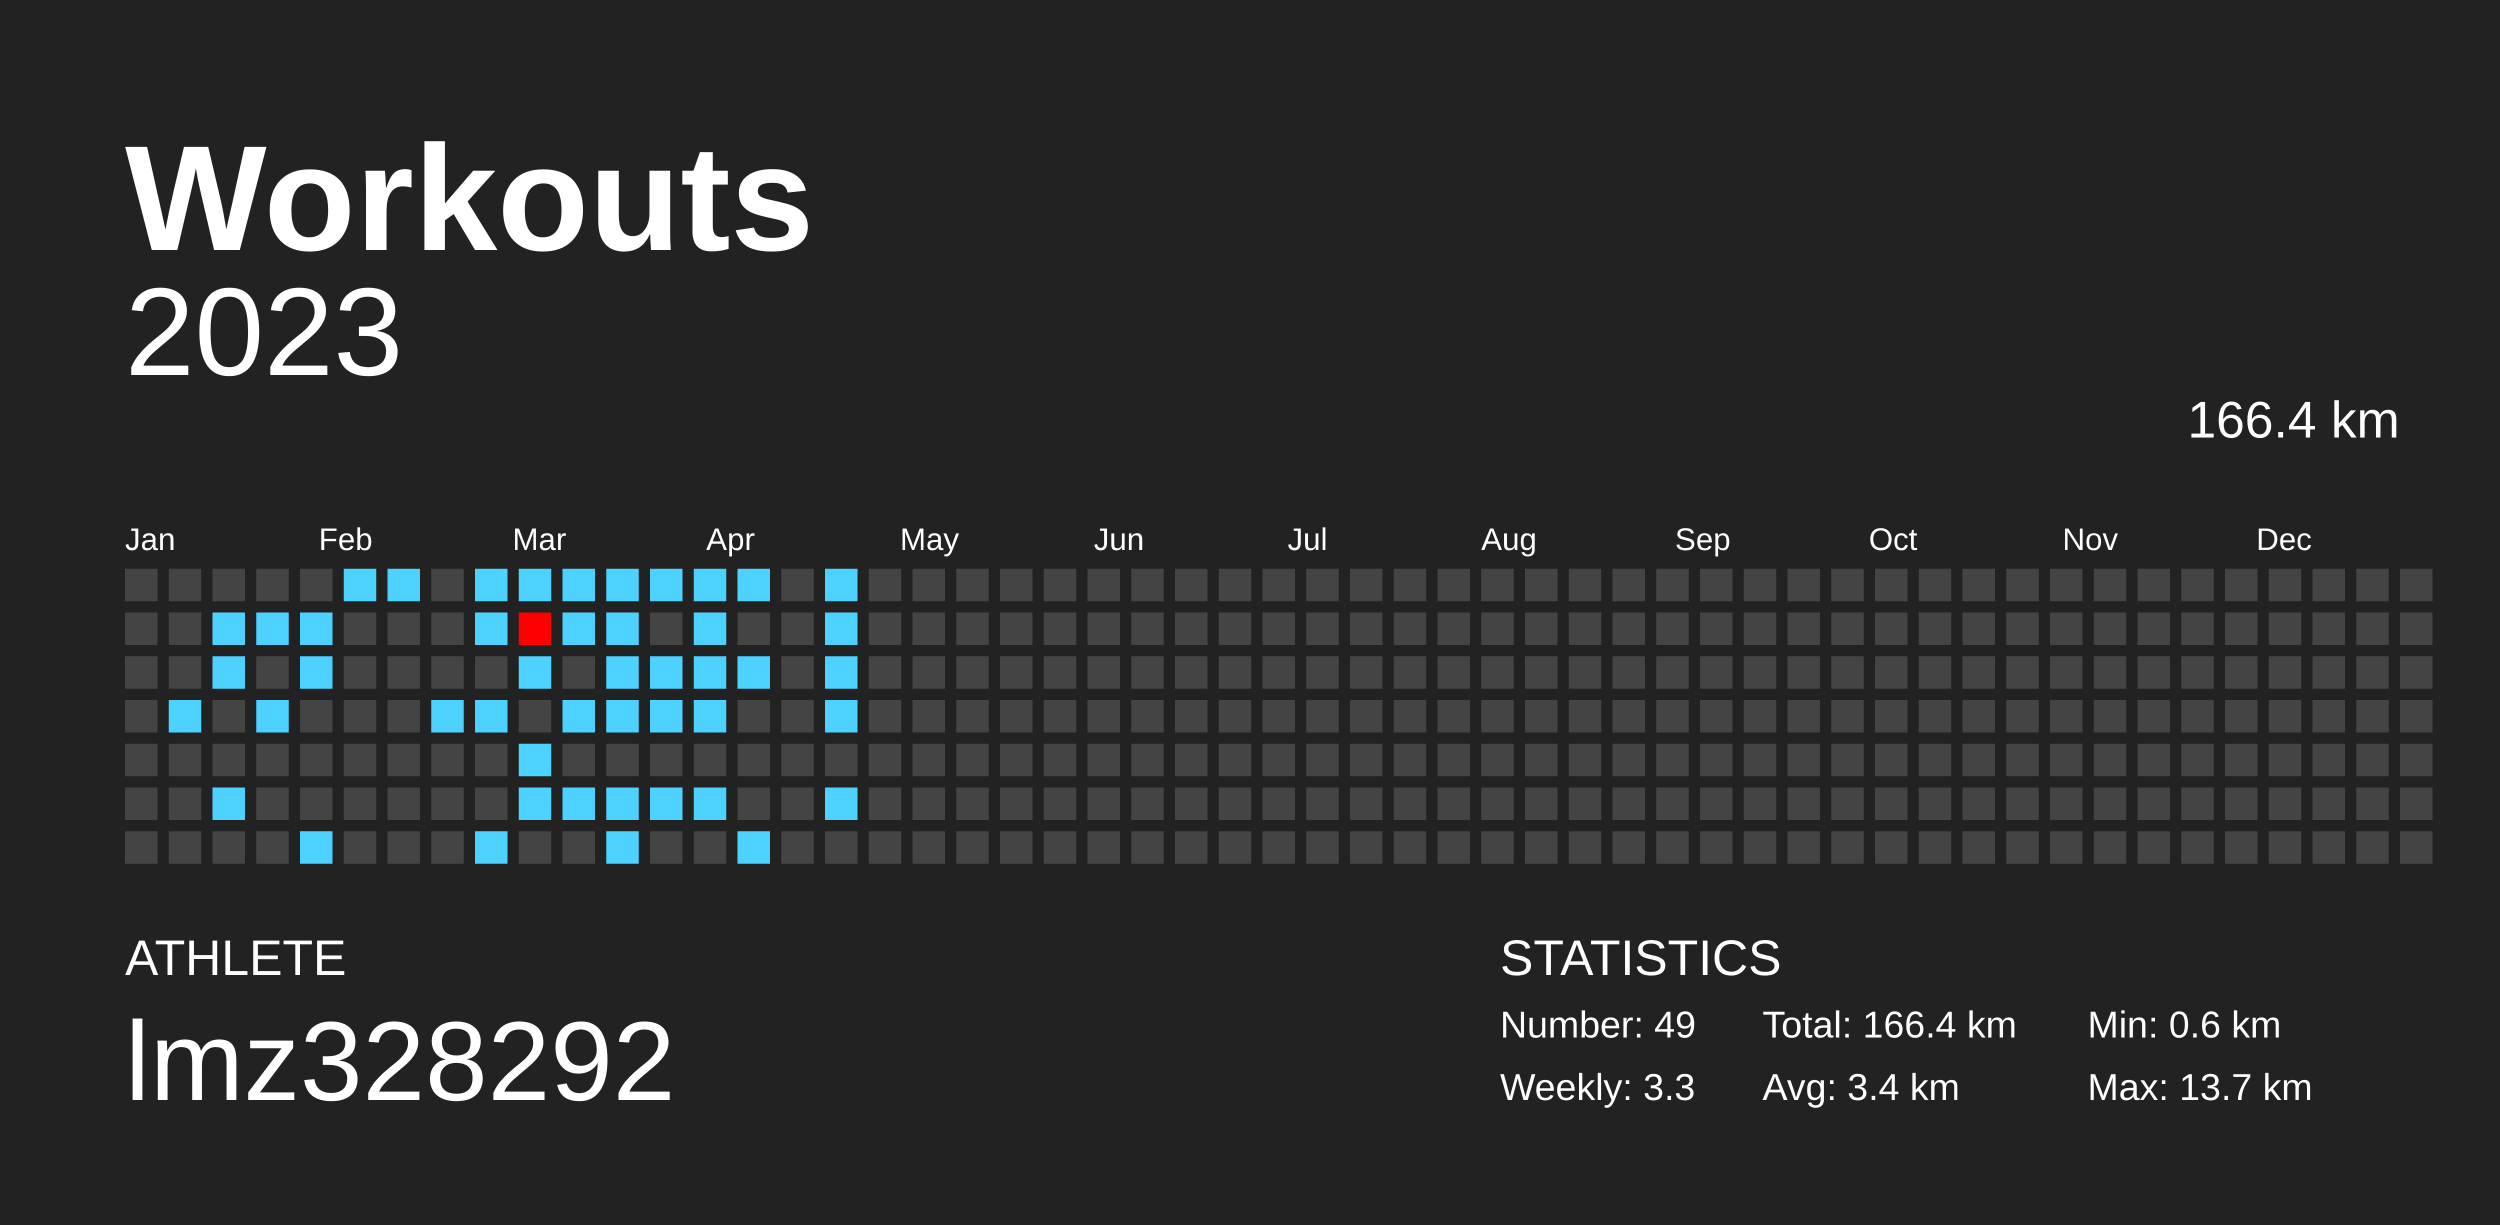
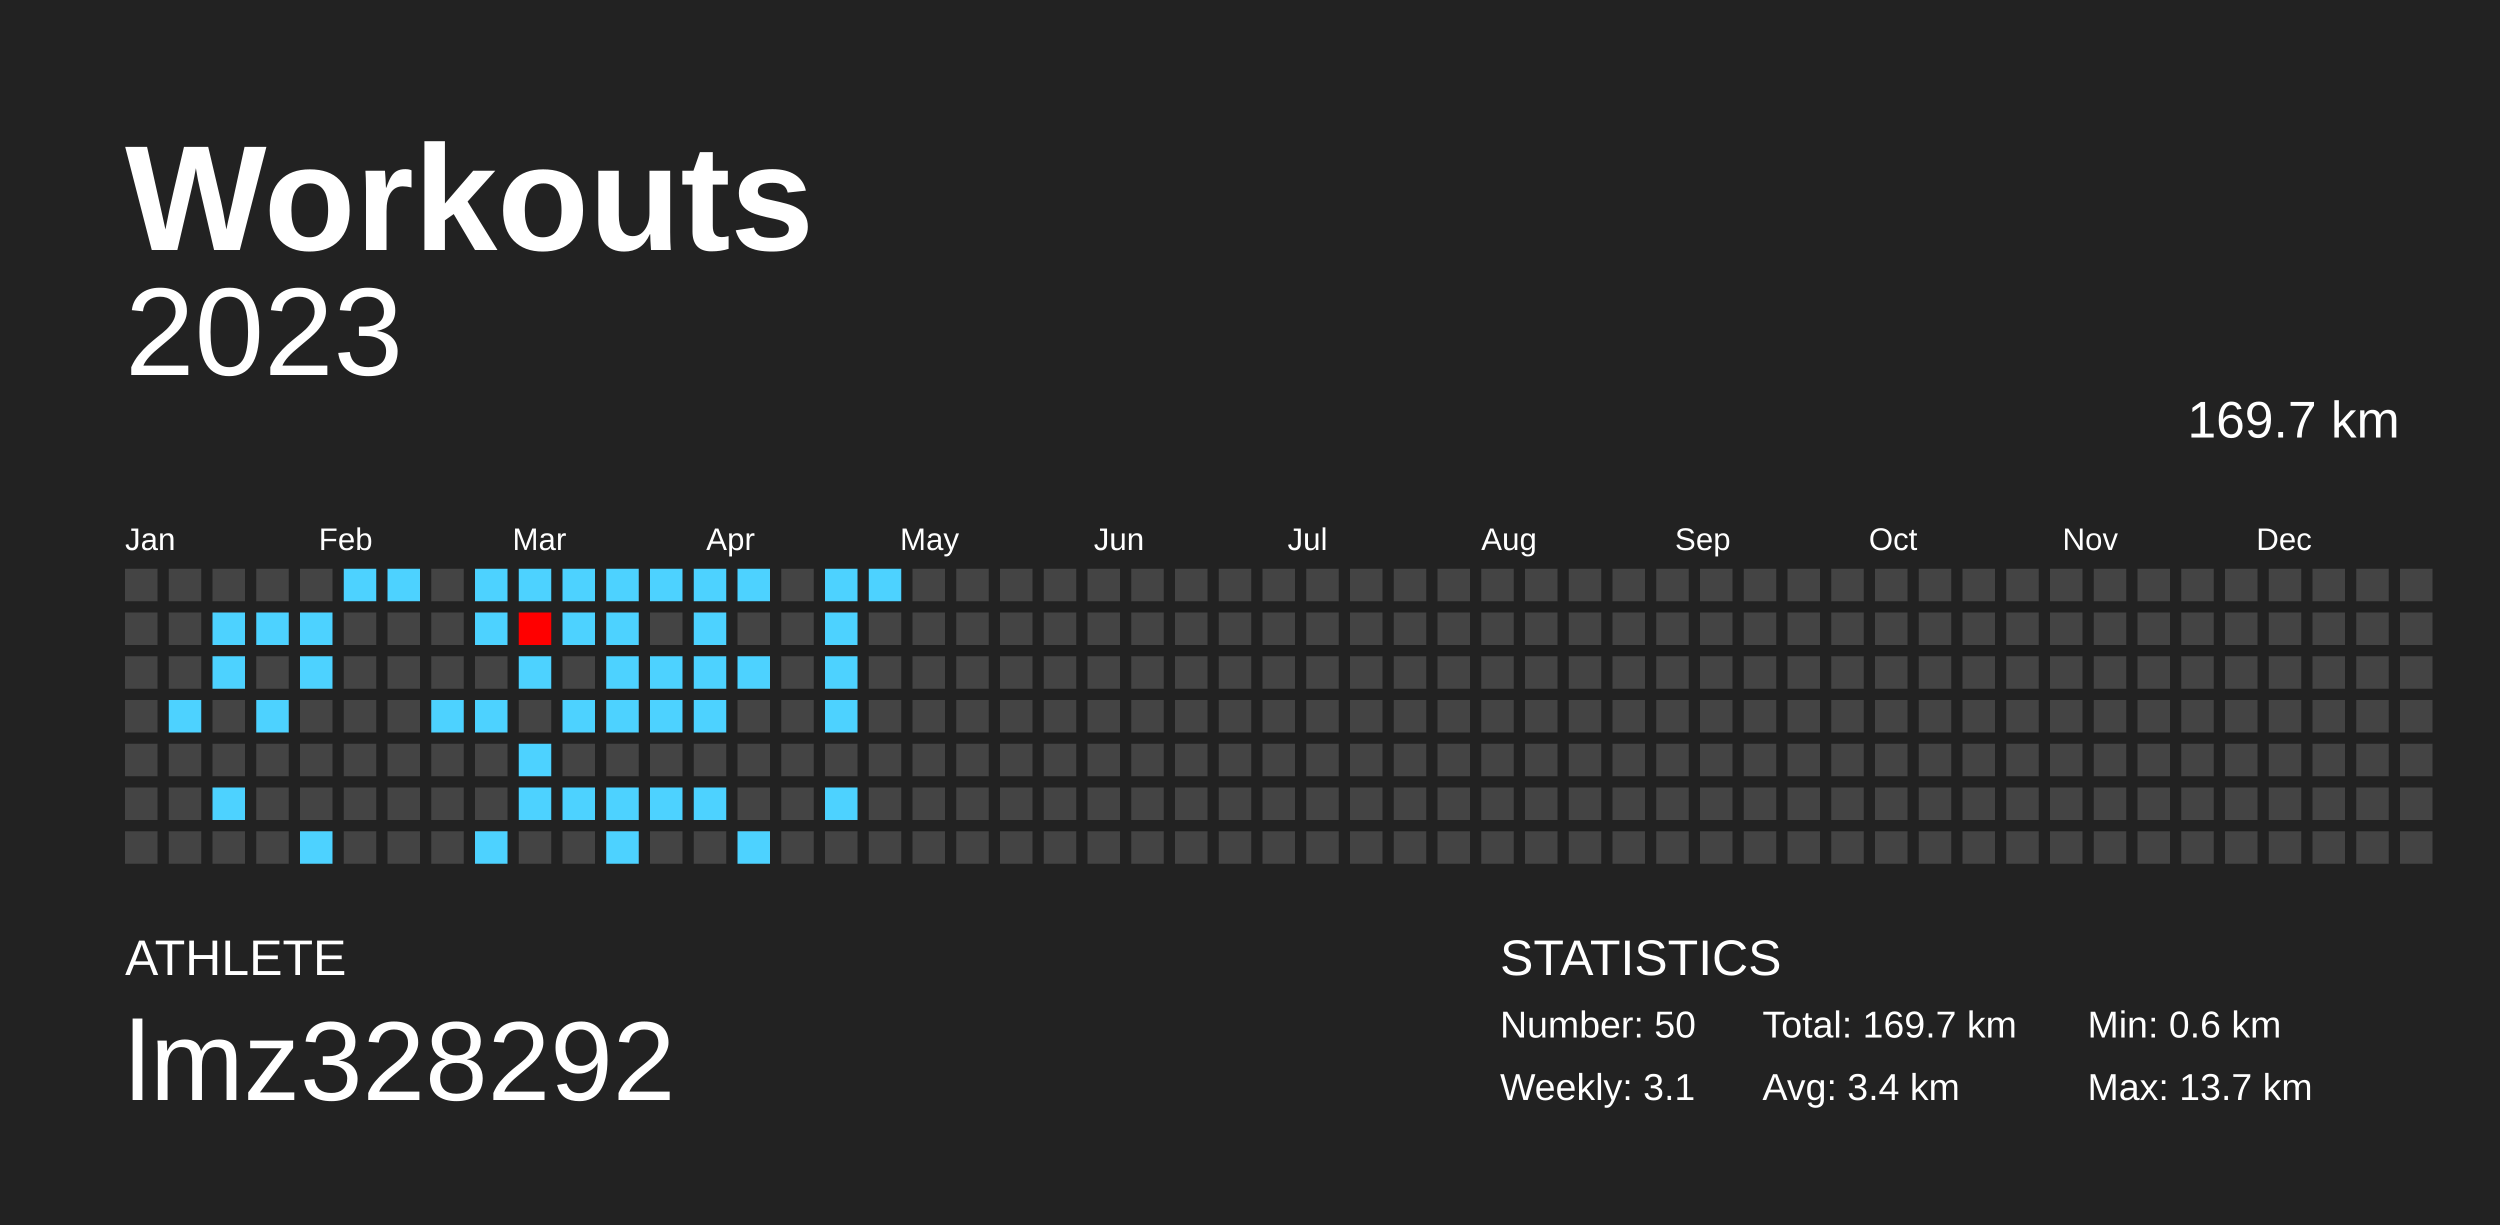
<svg xmlns="http://www.w3.org/2000/svg" baseProfile="full" height="98mm" version="1.1" viewBox="0,0,200,98" width="200mm">
  <defs />
  <rect fill="#222222" height="98" width="200" x="0" y="0" />
  <text fill="#FFFFFF" style="font-size:12px; font-family:Arial; font-weight:bold;" x="10" y="20">Workouts</text>
  <text fill="#FFFFFF" style="font-size:4px; font-family:Arial" x="10" y="78">ATHLETE</text>
  <text fill="#FFFFFF" style="font-size:9px; font-family:Arial" x="10" y="88">lmz328292</text>
  <text fill="#FFFFFF" style="font-size:4px; font-family:Arial" x="120" y="78">STATISTICS</text>
-   <text fill="#FFFFFF" style="font-size:3px; font-family:Arial" x="120" y="83">Number: 49</text>
-   <text fill="#FFFFFF" style="font-size:3px; font-family:Arial" x="120" y="88">Weekly: 3.3</text>
-   <text fill="#FFFFFF" style="font-size:3px; font-family:Arial" x="141" y="83">Total: 166.4 km</text>
+   <text fill="#FFFFFF" style="font-size:3px; font-family:Arial" x="120" y="83">Number: 50</text>
+   <text fill="#FFFFFF" style="font-size:3px; font-family:Arial" x="120" y="88">Weekly: 3.1</text>
+   <text fill="#FFFFFF" style="font-size:3px; font-family:Arial" x="141" y="83">Total: 169.7 km</text>
  <text fill="#FFFFFF" style="font-size:3px; font-family:Arial" x="141" y="88">Avg: 3.4 km</text>
  <text fill="#FFFFFF" style="font-size:3px; font-family:Arial" x="167" y="83">Min: 0.6 km</text>
  <text fill="#FFFFFF" style="font-size:3px; font-family:Arial" x="167" y="88">Max: 13.7 km</text>
  <text alignment-baseline="hanging" fill="#FFFFFF" style="font-size:10.0px; font-family:Arial;" x="10" y="30">2023</text>
-   <text alignment-baseline="hanging" fill="#FFFFFF" style="font-size:4.125px; font-family:Arial;" x="175" y="35">166.4 km</text>
+   <text alignment-baseline="hanging" fill="#FFFFFF" style="font-size:4.125px; font-family:Arial;" x="175" y="35">169.7 km</text>
  <text fill="#FFFFFF" style="font-size:2.5px; font-family:Arial" x="10.0" y="44">Jan</text>
  <text fill="#FFFFFF" style="font-size:2.5px; font-family:Arial" x="25.5" y="44">Feb</text>
  <text fill="#FFFFFF" style="font-size:2.5px; font-family:Arial" x="41.0" y="44">Mar</text>
  <text fill="#FFFFFF" style="font-size:2.5px; font-family:Arial" x="56.5" y="44">Apr</text>
  <text fill="#FFFFFF" style="font-size:2.5px; font-family:Arial" x="72.0" y="44">May</text>
  <text fill="#FFFFFF" style="font-size:2.5px; font-family:Arial" x="87.5" y="44">Jun</text>
  <text fill="#FFFFFF" style="font-size:2.5px; font-family:Arial" x="103.0" y="44">Jul</text>
  <text fill="#FFFFFF" style="font-size:2.5px; font-family:Arial" x="118.5" y="44">Aug</text>
  <text fill="#FFFFFF" style="font-size:2.5px; font-family:Arial" x="134.0" y="44">Sep</text>
  <text fill="#FFFFFF" style="font-size:2.5px; font-family:Arial" x="149.5" y="44">Oct</text>
  <text fill="#FFFFFF" style="font-size:2.5px; font-family:Arial" x="165.0" y="44">Nov</text>
  <text fill="#FFFFFF" style="font-size:2.5px; font-family:Arial" x="180.5" y="44">Dec</text>
  <rect fill="#444444" height="2.6" width="2.6" x="10.0" y="45.5" />
  <rect fill="#444444" height="2.6" width="2.6" x="10.0" y="49.0" />
  <rect fill="#444444" height="2.6" width="2.6" x="10.0" y="52.5" />
  <rect fill="#444444" height="2.6" width="2.6" x="10.0" y="56.0" />
  <rect fill="#444444" height="2.6" width="2.6" x="10.0" y="59.5" />
  <rect fill="#444444" height="2.6" width="2.6" x="10.0" y="63.0" />
  <rect fill="#444444" height="2.6" width="2.6" x="10.0" y="66.5" />
  <rect fill="#444444" height="2.6" width="2.6" x="13.5" y="45.5" />
  <rect fill="#444444" height="2.6" width="2.6" x="13.5" y="49.0" />
  <rect fill="#444444" height="2.6" width="2.6" x="13.5" y="52.5" />
  <rect fill="#4dd2ff" height="2.6" width="2.6" x="13.5" y="56.0" />
  <rect fill="#444444" height="2.6" width="2.6" x="13.5" y="59.5" />
  <rect fill="#444444" height="2.6" width="2.6" x="13.5" y="63.0" />
  <rect fill="#444444" height="2.6" width="2.6" x="13.5" y="66.5" />
  <rect fill="#444444" height="2.6" width="2.6" x="17.0" y="45.5" />
  <rect fill="#4dd2ff" height="2.6" width="2.6" x="17.0" y="49.0" />
  <rect fill="#4dd2ff" height="2.6" width="2.6" x="17.0" y="52.5" />
  <rect fill="#444444" height="2.6" width="2.6" x="17.0" y="56.0" />
  <rect fill="#444444" height="2.6" width="2.6" x="17.0" y="59.5" />
  <rect fill="#4dd2ff" height="2.6" width="2.6" x="17.0" y="63.0" />
  <rect fill="#444444" height="2.6" width="2.6" x="17.0" y="66.5" />
  <rect fill="#444444" height="2.6" width="2.6" x="20.5" y="45.5" />
  <rect fill="#4dd2ff" height="2.6" width="2.6" x="20.5" y="49.0" />
  <rect fill="#444444" height="2.6" width="2.6" x="20.5" y="52.5" />
  <rect fill="#4dd2ff" height="2.6" width="2.6" x="20.5" y="56.0" />
  <rect fill="#444444" height="2.6" width="2.6" x="20.5" y="59.5" />
  <rect fill="#444444" height="2.6" width="2.6" x="20.5" y="63.0" />
  <rect fill="#444444" height="2.6" width="2.6" x="20.5" y="66.5" />
  <rect fill="#444444" height="2.6" width="2.6" x="24.0" y="45.5" />
  <rect fill="#4dd2ff" height="2.6" width="2.6" x="24.0" y="49.0" />
  <rect fill="#4dd2ff" height="2.6" width="2.6" x="24.0" y="52.5" />
  <rect fill="#444444" height="2.6" width="2.6" x="24.0" y="56.0" />
  <rect fill="#444444" height="2.6" width="2.6" x="24.0" y="59.5" />
  <rect fill="#444444" height="2.6" width="2.6" x="24.0" y="63.0" />
  <rect fill="#4dd2ff" height="2.6" width="2.6" x="24.0" y="66.5" />
  <rect fill="#4dd2ff" height="2.6" width="2.6" x="27.5" y="45.5" />
  <rect fill="#444444" height="2.6" width="2.6" x="27.5" y="49.0" />
  <rect fill="#444444" height="2.6" width="2.6" x="27.5" y="52.5" />
  <rect fill="#444444" height="2.6" width="2.6" x="27.5" y="56.0" />
  <rect fill="#444444" height="2.6" width="2.6" x="27.5" y="59.5" />
  <rect fill="#444444" height="2.6" width="2.6" x="27.5" y="63.0" />
  <rect fill="#444444" height="2.6" width="2.6" x="27.5" y="66.5" />
  <rect fill="#4dd2ff" height="2.6" width="2.6" x="31.0" y="45.5" />
  <rect fill="#444444" height="2.6" width="2.6" x="31.0" y="49.0" />
  <rect fill="#444444" height="2.6" width="2.6" x="31.0" y="52.5" />
  <rect fill="#444444" height="2.6" width="2.6" x="31.0" y="56.0" />
  <rect fill="#444444" height="2.6" width="2.6" x="31.0" y="59.5" />
  <rect fill="#444444" height="2.6" width="2.6" x="31.0" y="63.0" />
  <rect fill="#444444" height="2.6" width="2.6" x="31.0" y="66.5" />
  <rect fill="#444444" height="2.6" width="2.6" x="34.5" y="45.5" />
  <rect fill="#444444" height="2.6" width="2.6" x="34.5" y="49.0" />
  <rect fill="#444444" height="2.6" width="2.6" x="34.5" y="52.5" />
  <rect fill="#4dd2ff" height="2.6" width="2.6" x="34.5" y="56.0" />
  <rect fill="#444444" height="2.6" width="2.6" x="34.5" y="59.5" />
  <rect fill="#444444" height="2.6" width="2.6" x="34.5" y="63.0" />
  <rect fill="#444444" height="2.6" width="2.6" x="34.5" y="66.5" />
  <rect fill="#4dd2ff" height="2.6" width="2.6" x="38.0" y="45.5" />
  <rect fill="#4dd2ff" height="2.6" width="2.6" x="38.0" y="49.0" />
  <rect fill="#444444" height="2.6" width="2.6" x="38.0" y="52.5" />
  <rect fill="#4dd2ff" height="2.6" width="2.6" x="38.0" y="56.0" />
  <rect fill="#444444" height="2.6" width="2.6" x="38.0" y="59.5" />
  <rect fill="#444444" height="2.6" width="2.6" x="38.0" y="63.0" />
  <rect fill="#4dd2ff" height="2.6" width="2.6" x="38.0" y="66.5" />
  <rect fill="#4dd2ff" height="2.6" width="2.6" x="41.5" y="45.5" />
  <rect fill="#ff0000" height="2.6" width="2.6" x="41.5" y="49.0" />
  <rect fill="#4dd2ff" height="2.6" width="2.6" x="41.5" y="52.5" />
  <rect fill="#444444" height="2.6" width="2.6" x="41.5" y="56.0" />
  <rect fill="#4dd2ff" height="2.6" width="2.6" x="41.5" y="59.5" />
  <rect fill="#4dd2ff" height="2.6" width="2.6" x="41.5" y="63.0" />
  <rect fill="#444444" height="2.6" width="2.6" x="41.5" y="66.5" />
  <rect fill="#4dd2ff" height="2.6" width="2.6" x="45.0" y="45.5" />
  <rect fill="#4dd2ff" height="2.6" width="2.6" x="45.0" y="49.0" />
  <rect fill="#444444" height="2.6" width="2.6" x="45.0" y="52.5" />
  <rect fill="#4dd2ff" height="2.6" width="2.6" x="45.0" y="56.0" />
  <rect fill="#444444" height="2.6" width="2.6" x="45.0" y="59.5" />
  <rect fill="#4dd2ff" height="2.6" width="2.6" x="45.0" y="63.0" />
  <rect fill="#444444" height="2.6" width="2.6" x="45.0" y="66.5" />
  <rect fill="#4dd2ff" height="2.6" width="2.6" x="48.5" y="45.5" />
  <rect fill="#4dd2ff" height="2.6" width="2.6" x="48.5" y="49.0" />
  <rect fill="#4dd2ff" height="2.6" width="2.6" x="48.5" y="52.5" />
  <rect fill="#4dd2ff" height="2.6" width="2.6" x="48.5" y="56.0" />
  <rect fill="#444444" height="2.6" width="2.6" x="48.5" y="59.5" />
  <rect fill="#4dd2ff" height="2.6" width="2.6" x="48.5" y="63.0" />
  <rect fill="#4dd2ff" height="2.6" width="2.6" x="48.5" y="66.5" />
  <rect fill="#4dd2ff" height="2.6" width="2.6" x="52.0" y="45.5" />
  <rect fill="#444444" height="2.6" width="2.6" x="52.0" y="49.0" />
  <rect fill="#4dd2ff" height="2.6" width="2.6" x="52.0" y="52.5" />
  <rect fill="#4dd2ff" height="2.6" width="2.6" x="52.0" y="56.0" />
  <rect fill="#444444" height="2.6" width="2.6" x="52.0" y="59.5" />
  <rect fill="#4dd2ff" height="2.6" width="2.6" x="52.0" y="63.0" />
  <rect fill="#444444" height="2.6" width="2.6" x="52.0" y="66.5" />
  <rect fill="#4dd2ff" height="2.6" width="2.6" x="55.5" y="45.5" />
  <rect fill="#4dd2ff" height="2.6" width="2.6" x="55.5" y="49.0" />
  <rect fill="#4dd2ff" height="2.6" width="2.6" x="55.5" y="52.5" />
  <rect fill="#4dd2ff" height="2.6" width="2.6" x="55.5" y="56.0" />
  <rect fill="#444444" height="2.6" width="2.6" x="55.5" y="59.5" />
  <rect fill="#4dd2ff" height="2.6" width="2.6" x="55.5" y="63.0" />
  <rect fill="#444444" height="2.6" width="2.6" x="55.5" y="66.5" />
  <rect fill="#4dd2ff" height="2.6" width="2.6" x="59.0" y="45.5" />
  <rect fill="#444444" height="2.6" width="2.6" x="59.0" y="49.0" />
  <rect fill="#4dd2ff" height="2.6" width="2.6" x="59.0" y="52.5" />
  <rect fill="#444444" height="2.6" width="2.6" x="59.0" y="56.0" />
  <rect fill="#444444" height="2.6" width="2.6" x="59.0" y="59.5" />
  <rect fill="#444444" height="2.6" width="2.6" x="59.0" y="63.0" />
  <rect fill="#4dd2ff" height="2.6" width="2.6" x="59.0" y="66.5" />
  <rect fill="#444444" height="2.6" width="2.6" x="62.5" y="45.5" />
  <rect fill="#444444" height="2.6" width="2.6" x="62.5" y="49.0" />
  <rect fill="#444444" height="2.6" width="2.6" x="62.5" y="52.5" />
  <rect fill="#444444" height="2.6" width="2.6" x="62.5" y="56.0" />
  <rect fill="#444444" height="2.6" width="2.6" x="62.5" y="59.5" />
  <rect fill="#444444" height="2.6" width="2.6" x="62.5" y="63.0" />
  <rect fill="#444444" height="2.6" width="2.6" x="62.5" y="66.5" />
  <rect fill="#4dd2ff" height="2.6" width="2.6" x="66.0" y="45.5" />
  <rect fill="#4dd2ff" height="2.6" width="2.6" x="66.0" y="49.0" />
  <rect fill="#4dd2ff" height="2.6" width="2.6" x="66.0" y="52.5" />
  <rect fill="#4dd2ff" height="2.6" width="2.6" x="66.0" y="56.0" />
  <rect fill="#444444" height="2.6" width="2.6" x="66.0" y="59.5" />
  <rect fill="#4dd2ff" height="2.6" width="2.6" x="66.0" y="63.0" />
  <rect fill="#444444" height="2.6" width="2.6" x="66.0" y="66.5" />
-   <rect fill="#444444" height="2.6" width="2.6" x="69.5" y="45.5" />
+   <rect fill="#4dd2ff" height="2.6" width="2.6" x="69.5" y="45.5" />
  <rect fill="#444444" height="2.6" width="2.6" x="69.5" y="49.0" />
  <rect fill="#444444" height="2.6" width="2.6" x="69.5" y="52.5" />
  <rect fill="#444444" height="2.6" width="2.6" x="69.5" y="56.0" />
  <rect fill="#444444" height="2.6" width="2.6" x="69.5" y="59.5" />
  <rect fill="#444444" height="2.6" width="2.6" x="69.5" y="63.0" />
  <rect fill="#444444" height="2.6" width="2.6" x="69.5" y="66.5" />
  <rect fill="#444444" height="2.6" width="2.6" x="73.0" y="45.5" />
  <rect fill="#444444" height="2.6" width="2.6" x="73.0" y="49.0" />
  <rect fill="#444444" height="2.6" width="2.6" x="73.0" y="52.5" />
  <rect fill="#444444" height="2.6" width="2.6" x="73.0" y="56.0" />
  <rect fill="#444444" height="2.6" width="2.6" x="73.0" y="59.5" />
  <rect fill="#444444" height="2.6" width="2.6" x="73.0" y="63.0" />
  <rect fill="#444444" height="2.6" width="2.6" x="73.0" y="66.5" />
  <rect fill="#444444" height="2.6" width="2.6" x="76.5" y="45.5" />
  <rect fill="#444444" height="2.6" width="2.6" x="76.5" y="49.0" />
  <rect fill="#444444" height="2.6" width="2.6" x="76.5" y="52.5" />
  <rect fill="#444444" height="2.6" width="2.6" x="76.5" y="56.0" />
  <rect fill="#444444" height="2.6" width="2.6" x="76.5" y="59.5" />
  <rect fill="#444444" height="2.6" width="2.6" x="76.5" y="63.0" />
  <rect fill="#444444" height="2.6" width="2.6" x="76.5" y="66.5" />
  <rect fill="#444444" height="2.6" width="2.6" x="80.0" y="45.5" />
  <rect fill="#444444" height="2.6" width="2.6" x="80.0" y="49.0" />
  <rect fill="#444444" height="2.6" width="2.6" x="80.0" y="52.5" />
  <rect fill="#444444" height="2.6" width="2.6" x="80.0" y="56.0" />
  <rect fill="#444444" height="2.6" width="2.6" x="80.0" y="59.5" />
  <rect fill="#444444" height="2.6" width="2.6" x="80.0" y="63.0" />
  <rect fill="#444444" height="2.6" width="2.6" x="80.0" y="66.5" />
  <rect fill="#444444" height="2.6" width="2.6" x="83.5" y="45.5" />
  <rect fill="#444444" height="2.6" width="2.6" x="83.5" y="49.0" />
  <rect fill="#444444" height="2.6" width="2.6" x="83.5" y="52.5" />
  <rect fill="#444444" height="2.6" width="2.6" x="83.5" y="56.0" />
  <rect fill="#444444" height="2.6" width="2.6" x="83.5" y="59.5" />
  <rect fill="#444444" height="2.6" width="2.6" x="83.5" y="63.0" />
  <rect fill="#444444" height="2.6" width="2.6" x="83.5" y="66.5" />
  <rect fill="#444444" height="2.6" width="2.6" x="87.0" y="45.5" />
  <rect fill="#444444" height="2.6" width="2.6" x="87.0" y="49.0" />
  <rect fill="#444444" height="2.6" width="2.6" x="87.0" y="52.5" />
  <rect fill="#444444" height="2.6" width="2.6" x="87.0" y="56.0" />
  <rect fill="#444444" height="2.6" width="2.6" x="87.0" y="59.5" />
  <rect fill="#444444" height="2.6" width="2.6" x="87.0" y="63.0" />
  <rect fill="#444444" height="2.6" width="2.6" x="87.0" y="66.5" />
  <rect fill="#444444" height="2.6" width="2.6" x="90.5" y="45.5" />
  <rect fill="#444444" height="2.6" width="2.6" x="90.5" y="49.0" />
  <rect fill="#444444" height="2.6" width="2.6" x="90.5" y="52.5" />
  <rect fill="#444444" height="2.6" width="2.6" x="90.5" y="56.0" />
  <rect fill="#444444" height="2.6" width="2.6" x="90.5" y="59.5" />
  <rect fill="#444444" height="2.6" width="2.6" x="90.5" y="63.0" />
  <rect fill="#444444" height="2.6" width="2.6" x="90.5" y="66.5" />
  <rect fill="#444444" height="2.6" width="2.6" x="94.0" y="45.5" />
  <rect fill="#444444" height="2.6" width="2.6" x="94.0" y="49.0" />
  <rect fill="#444444" height="2.6" width="2.6" x="94.0" y="52.5" />
  <rect fill="#444444" height="2.6" width="2.6" x="94.0" y="56.0" />
  <rect fill="#444444" height="2.6" width="2.6" x="94.0" y="59.5" />
  <rect fill="#444444" height="2.6" width="2.6" x="94.0" y="63.0" />
  <rect fill="#444444" height="2.6" width="2.6" x="94.0" y="66.5" />
  <rect fill="#444444" height="2.6" width="2.6" x="97.5" y="45.5" />
  <rect fill="#444444" height="2.6" width="2.6" x="97.5" y="49.0" />
  <rect fill="#444444" height="2.6" width="2.6" x="97.5" y="52.5" />
  <rect fill="#444444" height="2.6" width="2.6" x="97.5" y="56.0" />
  <rect fill="#444444" height="2.6" width="2.6" x="97.5" y="59.5" />
  <rect fill="#444444" height="2.6" width="2.6" x="97.5" y="63.0" />
  <rect fill="#444444" height="2.6" width="2.6" x="97.5" y="66.5" />
  <rect fill="#444444" height="2.6" width="2.6" x="101.0" y="45.5" />
  <rect fill="#444444" height="2.6" width="2.6" x="101.0" y="49.0" />
  <rect fill="#444444" height="2.6" width="2.6" x="101.0" y="52.5" />
  <rect fill="#444444" height="2.6" width="2.6" x="101.0" y="56.0" />
  <rect fill="#444444" height="2.6" width="2.6" x="101.0" y="59.5" />
  <rect fill="#444444" height="2.6" width="2.6" x="101.0" y="63.0" />
  <rect fill="#444444" height="2.6" width="2.6" x="101.0" y="66.5" />
  <rect fill="#444444" height="2.6" width="2.6" x="104.5" y="45.5" />
  <rect fill="#444444" height="2.6" width="2.6" x="104.5" y="49.0" />
  <rect fill="#444444" height="2.6" width="2.6" x="104.5" y="52.5" />
  <rect fill="#444444" height="2.6" width="2.6" x="104.5" y="56.0" />
  <rect fill="#444444" height="2.6" width="2.6" x="104.5" y="59.5" />
  <rect fill="#444444" height="2.6" width="2.6" x="104.5" y="63.0" />
  <rect fill="#444444" height="2.6" width="2.6" x="104.5" y="66.5" />
  <rect fill="#444444" height="2.6" width="2.6" x="108.0" y="45.5" />
  <rect fill="#444444" height="2.6" width="2.6" x="108.0" y="49.0" />
  <rect fill="#444444" height="2.6" width="2.6" x="108.0" y="52.5" />
  <rect fill="#444444" height="2.6" width="2.6" x="108.0" y="56.0" />
  <rect fill="#444444" height="2.6" width="2.6" x="108.0" y="59.5" />
  <rect fill="#444444" height="2.6" width="2.6" x="108.0" y="63.0" />
  <rect fill="#444444" height="2.6" width="2.6" x="108.0" y="66.5" />
  <rect fill="#444444" height="2.6" width="2.6" x="111.5" y="45.5" />
  <rect fill="#444444" height="2.6" width="2.6" x="111.5" y="49.0" />
  <rect fill="#444444" height="2.6" width="2.6" x="111.5" y="52.5" />
  <rect fill="#444444" height="2.6" width="2.6" x="111.5" y="56.0" />
  <rect fill="#444444" height="2.6" width="2.6" x="111.5" y="59.5" />
  <rect fill="#444444" height="2.6" width="2.6" x="111.5" y="63.0" />
  <rect fill="#444444" height="2.6" width="2.6" x="111.5" y="66.5" />
  <rect fill="#444444" height="2.6" width="2.6" x="115.0" y="45.5" />
  <rect fill="#444444" height="2.6" width="2.6" x="115.0" y="49.0" />
  <rect fill="#444444" height="2.6" width="2.6" x="115.0" y="52.5" />
  <rect fill="#444444" height="2.6" width="2.6" x="115.0" y="56.0" />
  <rect fill="#444444" height="2.6" width="2.6" x="115.0" y="59.5" />
  <rect fill="#444444" height="2.6" width="2.6" x="115.0" y="63.0" />
  <rect fill="#444444" height="2.6" width="2.6" x="115.0" y="66.5" />
  <rect fill="#444444" height="2.6" width="2.6" x="118.5" y="45.5" />
  <rect fill="#444444" height="2.6" width="2.6" x="118.5" y="49.0" />
  <rect fill="#444444" height="2.6" width="2.6" x="118.5" y="52.5" />
  <rect fill="#444444" height="2.6" width="2.6" x="118.5" y="56.0" />
  <rect fill="#444444" height="2.6" width="2.6" x="118.5" y="59.5" />
  <rect fill="#444444" height="2.6" width="2.6" x="118.5" y="63.0" />
  <rect fill="#444444" height="2.6" width="2.6" x="118.5" y="66.5" />
  <rect fill="#444444" height="2.6" width="2.6" x="122.0" y="45.5" />
  <rect fill="#444444" height="2.6" width="2.6" x="122.0" y="49.0" />
  <rect fill="#444444" height="2.6" width="2.6" x="122.0" y="52.5" />
  <rect fill="#444444" height="2.6" width="2.6" x="122.0" y="56.0" />
  <rect fill="#444444" height="2.6" width="2.6" x="122.0" y="59.5" />
  <rect fill="#444444" height="2.6" width="2.6" x="122.0" y="63.0" />
  <rect fill="#444444" height="2.6" width="2.6" x="122.0" y="66.5" />
  <rect fill="#444444" height="2.6" width="2.6" x="125.5" y="45.5" />
  <rect fill="#444444" height="2.6" width="2.6" x="125.5" y="49.0" />
  <rect fill="#444444" height="2.6" width="2.6" x="125.5" y="52.5" />
  <rect fill="#444444" height="2.6" width="2.6" x="125.5" y="56.0" />
  <rect fill="#444444" height="2.6" width="2.6" x="125.5" y="59.5" />
  <rect fill="#444444" height="2.6" width="2.6" x="125.5" y="63.0" />
  <rect fill="#444444" height="2.6" width="2.6" x="125.5" y="66.5" />
  <rect fill="#444444" height="2.6" width="2.6" x="129.0" y="45.5" />
  <rect fill="#444444" height="2.6" width="2.6" x="129.0" y="49.0" />
  <rect fill="#444444" height="2.6" width="2.6" x="129.0" y="52.5" />
  <rect fill="#444444" height="2.6" width="2.6" x="129.0" y="56.0" />
  <rect fill="#444444" height="2.6" width="2.6" x="129.0" y="59.5" />
  <rect fill="#444444" height="2.6" width="2.6" x="129.0" y="63.0" />
  <rect fill="#444444" height="2.6" width="2.6" x="129.0" y="66.5" />
  <rect fill="#444444" height="2.6" width="2.6" x="132.5" y="45.5" />
  <rect fill="#444444" height="2.6" width="2.6" x="132.5" y="49.0" />
  <rect fill="#444444" height="2.6" width="2.6" x="132.5" y="52.5" />
  <rect fill="#444444" height="2.6" width="2.6" x="132.5" y="56.0" />
  <rect fill="#444444" height="2.6" width="2.6" x="132.5" y="59.5" />
  <rect fill="#444444" height="2.6" width="2.6" x="132.5" y="63.0" />
  <rect fill="#444444" height="2.6" width="2.6" x="132.5" y="66.5" />
  <rect fill="#444444" height="2.6" width="2.6" x="136.0" y="45.5" />
  <rect fill="#444444" height="2.6" width="2.6" x="136.0" y="49.0" />
  <rect fill="#444444" height="2.6" width="2.6" x="136.0" y="52.5" />
  <rect fill="#444444" height="2.6" width="2.6" x="136.0" y="56.0" />
  <rect fill="#444444" height="2.6" width="2.6" x="136.0" y="59.5" />
  <rect fill="#444444" height="2.6" width="2.6" x="136.0" y="63.0" />
  <rect fill="#444444" height="2.6" width="2.6" x="136.0" y="66.5" />
  <rect fill="#444444" height="2.6" width="2.6" x="139.5" y="45.5" />
  <rect fill="#444444" height="2.6" width="2.6" x="139.5" y="49.0" />
  <rect fill="#444444" height="2.6" width="2.6" x="139.5" y="52.5" />
  <rect fill="#444444" height="2.6" width="2.6" x="139.5" y="56.0" />
  <rect fill="#444444" height="2.6" width="2.6" x="139.5" y="59.5" />
  <rect fill="#444444" height="2.6" width="2.6" x="139.5" y="63.0" />
  <rect fill="#444444" height="2.6" width="2.6" x="139.5" y="66.5" />
  <rect fill="#444444" height="2.6" width="2.6" x="143.0" y="45.5" />
  <rect fill="#444444" height="2.6" width="2.6" x="143.0" y="49.0" />
  <rect fill="#444444" height="2.6" width="2.6" x="143.0" y="52.5" />
  <rect fill="#444444" height="2.6" width="2.6" x="143.0" y="56.0" />
  <rect fill="#444444" height="2.6" width="2.6" x="143.0" y="59.5" />
  <rect fill="#444444" height="2.6" width="2.6" x="143.0" y="63.0" />
  <rect fill="#444444" height="2.6" width="2.6" x="143.0" y="66.5" />
  <rect fill="#444444" height="2.6" width="2.6" x="146.5" y="45.5" />
  <rect fill="#444444" height="2.6" width="2.6" x="146.5" y="49.0" />
  <rect fill="#444444" height="2.6" width="2.6" x="146.5" y="52.5" />
  <rect fill="#444444" height="2.6" width="2.6" x="146.5" y="56.0" />
  <rect fill="#444444" height="2.6" width="2.6" x="146.5" y="59.5" />
  <rect fill="#444444" height="2.6" width="2.6" x="146.5" y="63.0" />
  <rect fill="#444444" height="2.6" width="2.6" x="146.5" y="66.5" />
  <rect fill="#444444" height="2.6" width="2.6" x="150.0" y="45.5" />
  <rect fill="#444444" height="2.6" width="2.6" x="150.0" y="49.0" />
  <rect fill="#444444" height="2.6" width="2.6" x="150.0" y="52.5" />
  <rect fill="#444444" height="2.6" width="2.6" x="150.0" y="56.0" />
  <rect fill="#444444" height="2.6" width="2.6" x="150.0" y="59.5" />
  <rect fill="#444444" height="2.6" width="2.6" x="150.0" y="63.0" />
  <rect fill="#444444" height="2.6" width="2.6" x="150.0" y="66.5" />
  <rect fill="#444444" height="2.6" width="2.6" x="153.5" y="45.5" />
  <rect fill="#444444" height="2.6" width="2.6" x="153.5" y="49.0" />
  <rect fill="#444444" height="2.6" width="2.6" x="153.5" y="52.5" />
  <rect fill="#444444" height="2.6" width="2.6" x="153.5" y="56.0" />
  <rect fill="#444444" height="2.6" width="2.6" x="153.5" y="59.5" />
  <rect fill="#444444" height="2.6" width="2.6" x="153.5" y="63.0" />
  <rect fill="#444444" height="2.6" width="2.6" x="153.5" y="66.5" />
  <rect fill="#444444" height="2.6" width="2.6" x="157.0" y="45.5" />
  <rect fill="#444444" height="2.6" width="2.6" x="157.0" y="49.0" />
  <rect fill="#444444" height="2.6" width="2.6" x="157.0" y="52.5" />
  <rect fill="#444444" height="2.6" width="2.6" x="157.0" y="56.0" />
  <rect fill="#444444" height="2.6" width="2.6" x="157.0" y="59.5" />
  <rect fill="#444444" height="2.6" width="2.6" x="157.0" y="63.0" />
  <rect fill="#444444" height="2.6" width="2.6" x="157.0" y="66.5" />
  <rect fill="#444444" height="2.6" width="2.6" x="160.5" y="45.5" />
  <rect fill="#444444" height="2.6" width="2.6" x="160.5" y="49.0" />
  <rect fill="#444444" height="2.6" width="2.6" x="160.5" y="52.5" />
  <rect fill="#444444" height="2.6" width="2.6" x="160.5" y="56.0" />
  <rect fill="#444444" height="2.6" width="2.6" x="160.5" y="59.5" />
  <rect fill="#444444" height="2.6" width="2.6" x="160.5" y="63.0" />
  <rect fill="#444444" height="2.6" width="2.6" x="160.5" y="66.5" />
  <rect fill="#444444" height="2.6" width="2.6" x="164.0" y="45.5" />
  <rect fill="#444444" height="2.6" width="2.6" x="164.0" y="49.0" />
  <rect fill="#444444" height="2.6" width="2.6" x="164.0" y="52.5" />
  <rect fill="#444444" height="2.6" width="2.6" x="164.0" y="56.0" />
  <rect fill="#444444" height="2.6" width="2.6" x="164.0" y="59.5" />
  <rect fill="#444444" height="2.6" width="2.6" x="164.0" y="63.0" />
  <rect fill="#444444" height="2.6" width="2.6" x="164.0" y="66.5" />
  <rect fill="#444444" height="2.6" width="2.6" x="167.5" y="45.5" />
  <rect fill="#444444" height="2.6" width="2.6" x="167.5" y="49.0" />
  <rect fill="#444444" height="2.6" width="2.6" x="167.5" y="52.5" />
  <rect fill="#444444" height="2.6" width="2.6" x="167.5" y="56.0" />
  <rect fill="#444444" height="2.6" width="2.6" x="167.5" y="59.5" />
  <rect fill="#444444" height="2.6" width="2.6" x="167.5" y="63.0" />
  <rect fill="#444444" height="2.6" width="2.6" x="167.5" y="66.5" />
  <rect fill="#444444" height="2.6" width="2.6" x="171.0" y="45.5" />
  <rect fill="#444444" height="2.6" width="2.6" x="171.0" y="49.0" />
  <rect fill="#444444" height="2.6" width="2.6" x="171.0" y="52.5" />
  <rect fill="#444444" height="2.6" width="2.6" x="171.0" y="56.0" />
  <rect fill="#444444" height="2.6" width="2.6" x="171.0" y="59.5" />
  <rect fill="#444444" height="2.6" width="2.6" x="171.0" y="63.0" />
  <rect fill="#444444" height="2.6" width="2.6" x="171.0" y="66.5" />
  <rect fill="#444444" height="2.6" width="2.6" x="174.5" y="45.5" />
  <rect fill="#444444" height="2.6" width="2.6" x="174.5" y="49.0" />
  <rect fill="#444444" height="2.6" width="2.6" x="174.5" y="52.5" />
  <rect fill="#444444" height="2.6" width="2.6" x="174.5" y="56.0" />
  <rect fill="#444444" height="2.6" width="2.6" x="174.5" y="59.5" />
  <rect fill="#444444" height="2.6" width="2.6" x="174.5" y="63.0" />
  <rect fill="#444444" height="2.6" width="2.6" x="174.5" y="66.5" />
  <rect fill="#444444" height="2.6" width="2.6" x="178.0" y="45.5" />
  <rect fill="#444444" height="2.6" width="2.6" x="178.0" y="49.0" />
  <rect fill="#444444" height="2.6" width="2.6" x="178.0" y="52.5" />
  <rect fill="#444444" height="2.6" width="2.6" x="178.0" y="56.0" />
  <rect fill="#444444" height="2.6" width="2.6" x="178.0" y="59.5" />
  <rect fill="#444444" height="2.6" width="2.6" x="178.0" y="63.0" />
  <rect fill="#444444" height="2.6" width="2.6" x="178.0" y="66.5" />
  <rect fill="#444444" height="2.6" width="2.6" x="181.5" y="45.5" />
  <rect fill="#444444" height="2.6" width="2.6" x="181.5" y="49.0" />
  <rect fill="#444444" height="2.6" width="2.6" x="181.5" y="52.5" />
  <rect fill="#444444" height="2.6" width="2.6" x="181.5" y="56.0" />
  <rect fill="#444444" height="2.6" width="2.6" x="181.5" y="59.5" />
  <rect fill="#444444" height="2.6" width="2.6" x="181.5" y="63.0" />
  <rect fill="#444444" height="2.6" width="2.6" x="181.5" y="66.5" />
  <rect fill="#444444" height="2.6" width="2.6" x="185.0" y="45.5" />
  <rect fill="#444444" height="2.6" width="2.6" x="185.0" y="49.0" />
  <rect fill="#444444" height="2.6" width="2.6" x="185.0" y="52.5" />
  <rect fill="#444444" height="2.6" width="2.6" x="185.0" y="56.0" />
  <rect fill="#444444" height="2.6" width="2.6" x="185.0" y="59.5" />
  <rect fill="#444444" height="2.6" width="2.6" x="185.0" y="63.0" />
  <rect fill="#444444" height="2.6" width="2.6" x="185.0" y="66.5" />
  <rect fill="#444444" height="2.6" width="2.6" x="188.5" y="45.5" />
  <rect fill="#444444" height="2.6" width="2.6" x="188.5" y="49.0" />
  <rect fill="#444444" height="2.6" width="2.6" x="188.5" y="52.5" />
  <rect fill="#444444" height="2.6" width="2.6" x="188.5" y="56.0" />
  <rect fill="#444444" height="2.6" width="2.6" x="188.5" y="59.5" />
  <rect fill="#444444" height="2.6" width="2.6" x="188.5" y="63.0" />
  <rect fill="#444444" height="2.6" width="2.6" x="188.5" y="66.5" />
  <rect fill="#444444" height="2.6" width="2.6" x="192.0" y="45.5" />
  <rect fill="#444444" height="2.6" width="2.6" x="192.0" y="49.0" />
  <rect fill="#444444" height="2.6" width="2.6" x="192.0" y="52.5" />
  <rect fill="#444444" height="2.6" width="2.6" x="192.0" y="56.0" />
  <rect fill="#444444" height="2.6" width="2.6" x="192.0" y="59.5" />
  <rect fill="#444444" height="2.6" width="2.6" x="192.0" y="63.0" />
  <rect fill="#444444" height="2.6" width="2.6" x="192.0" y="66.5" />
</svg>
